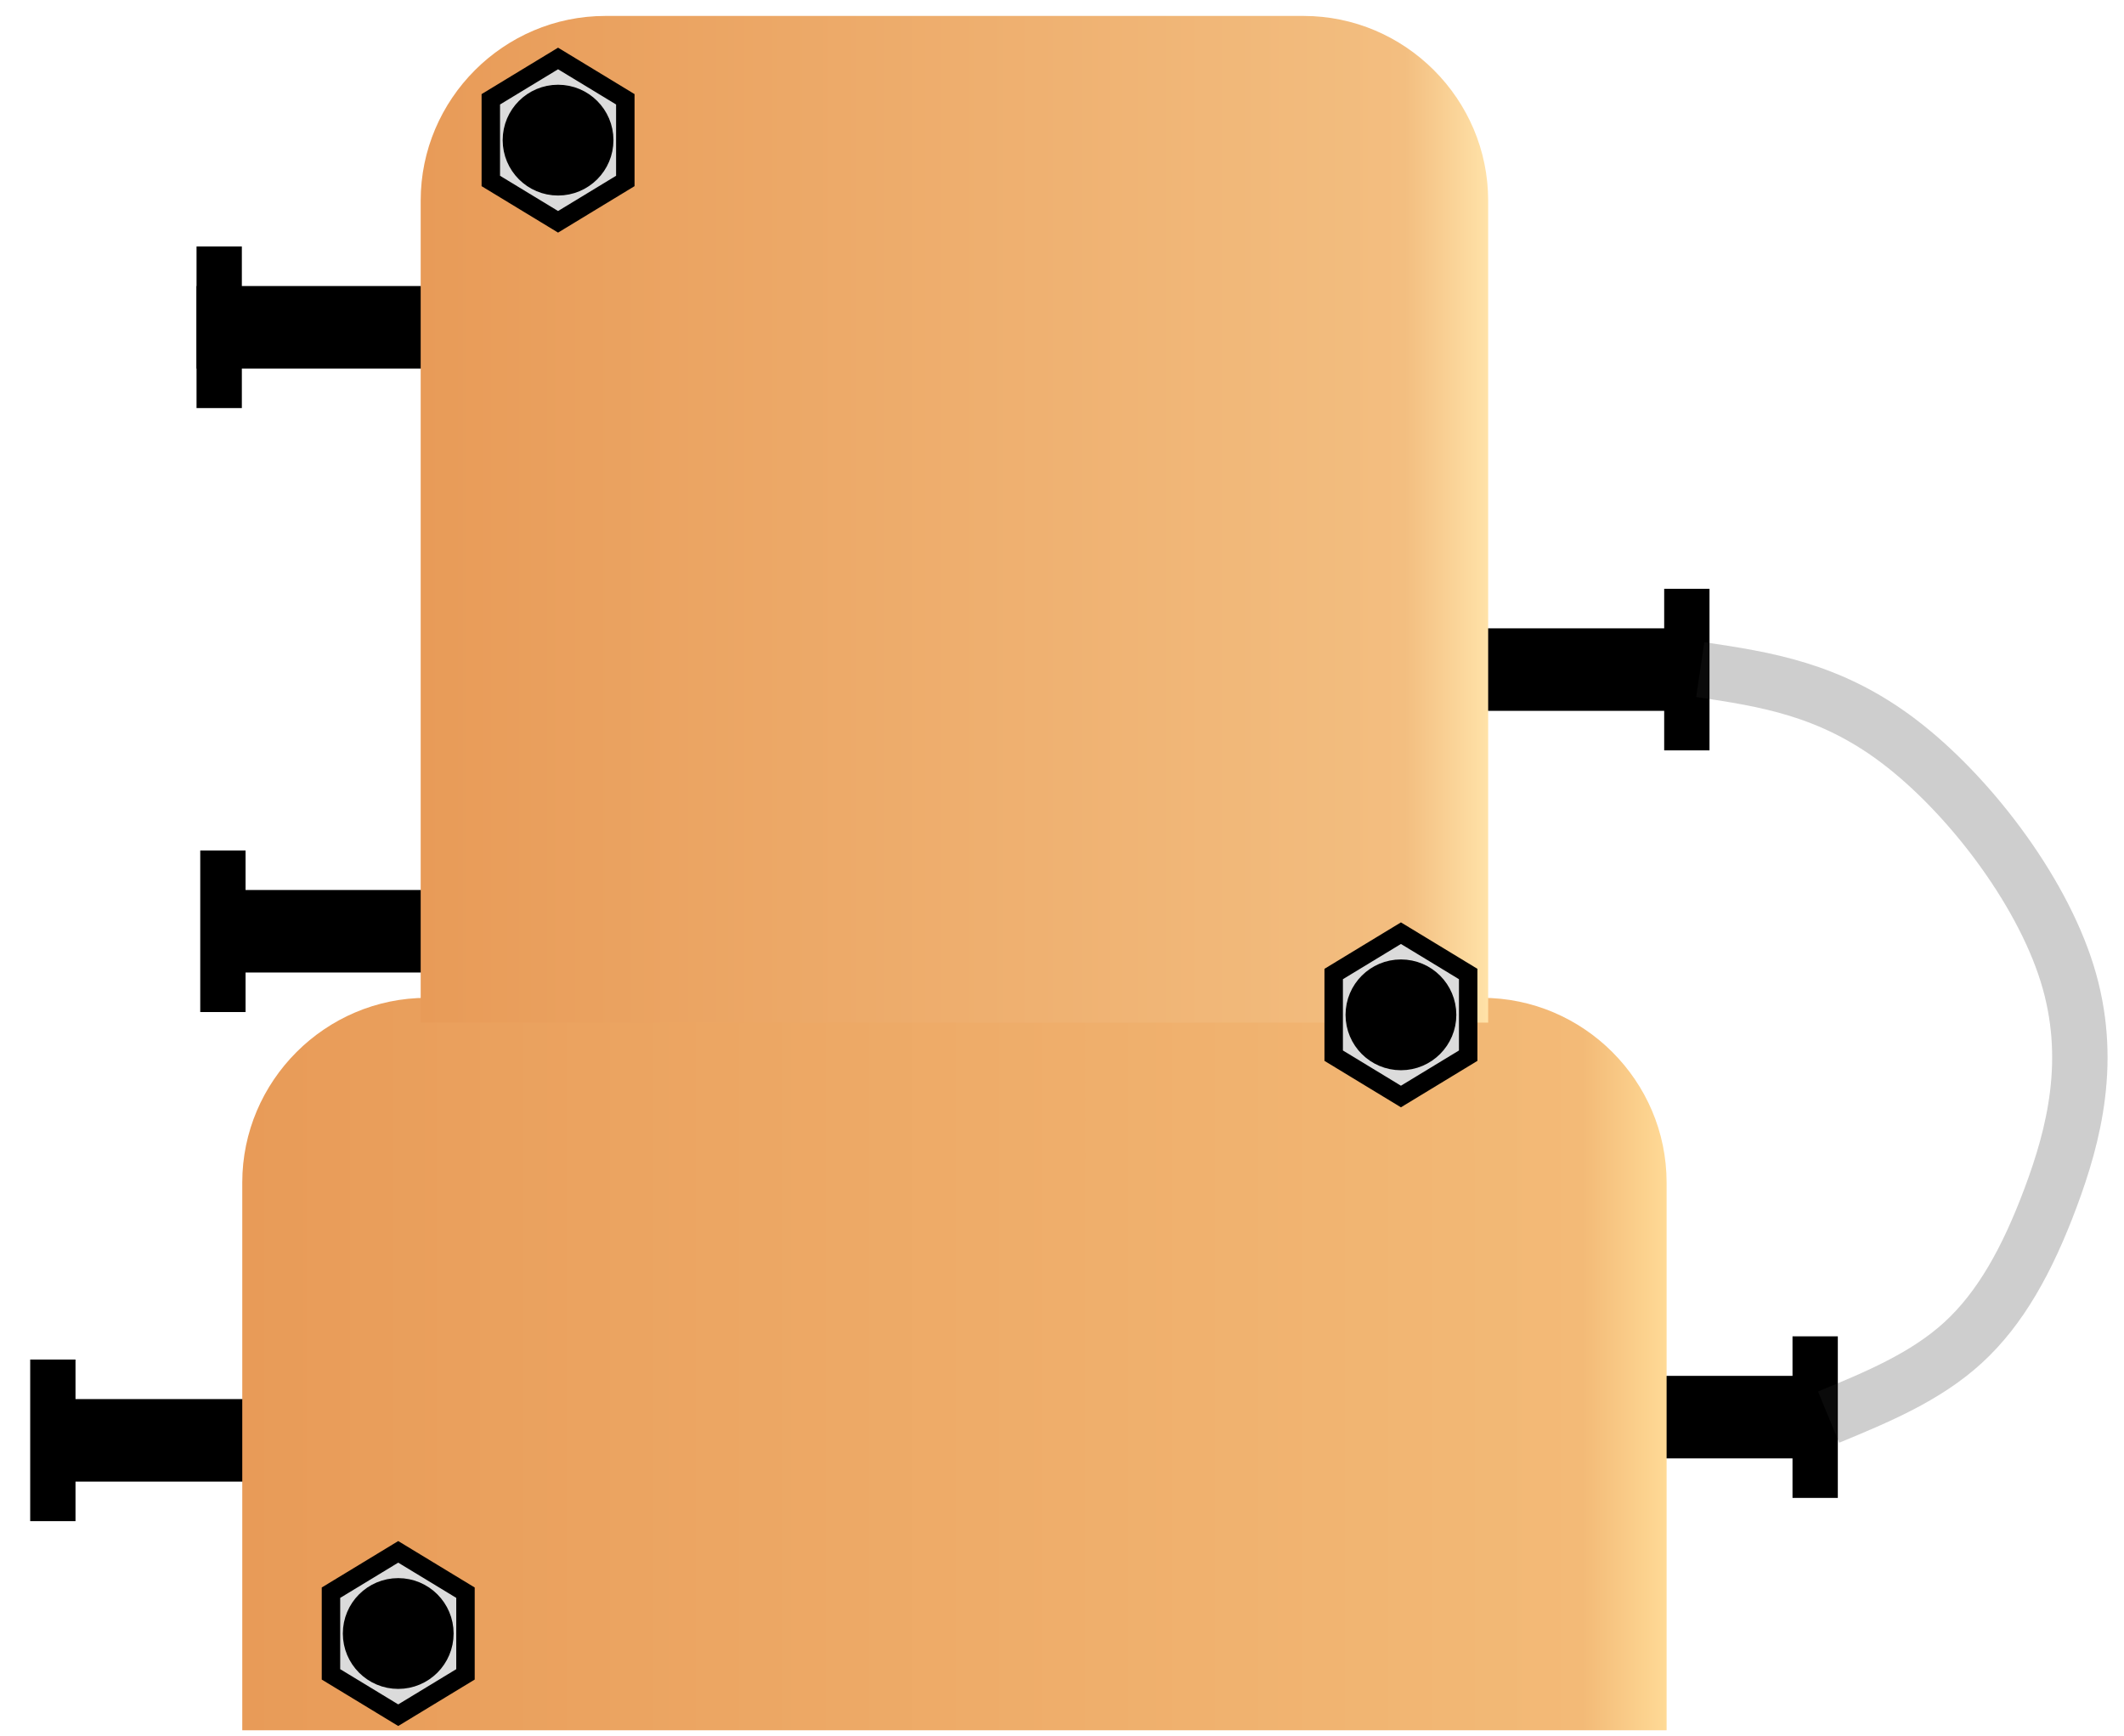
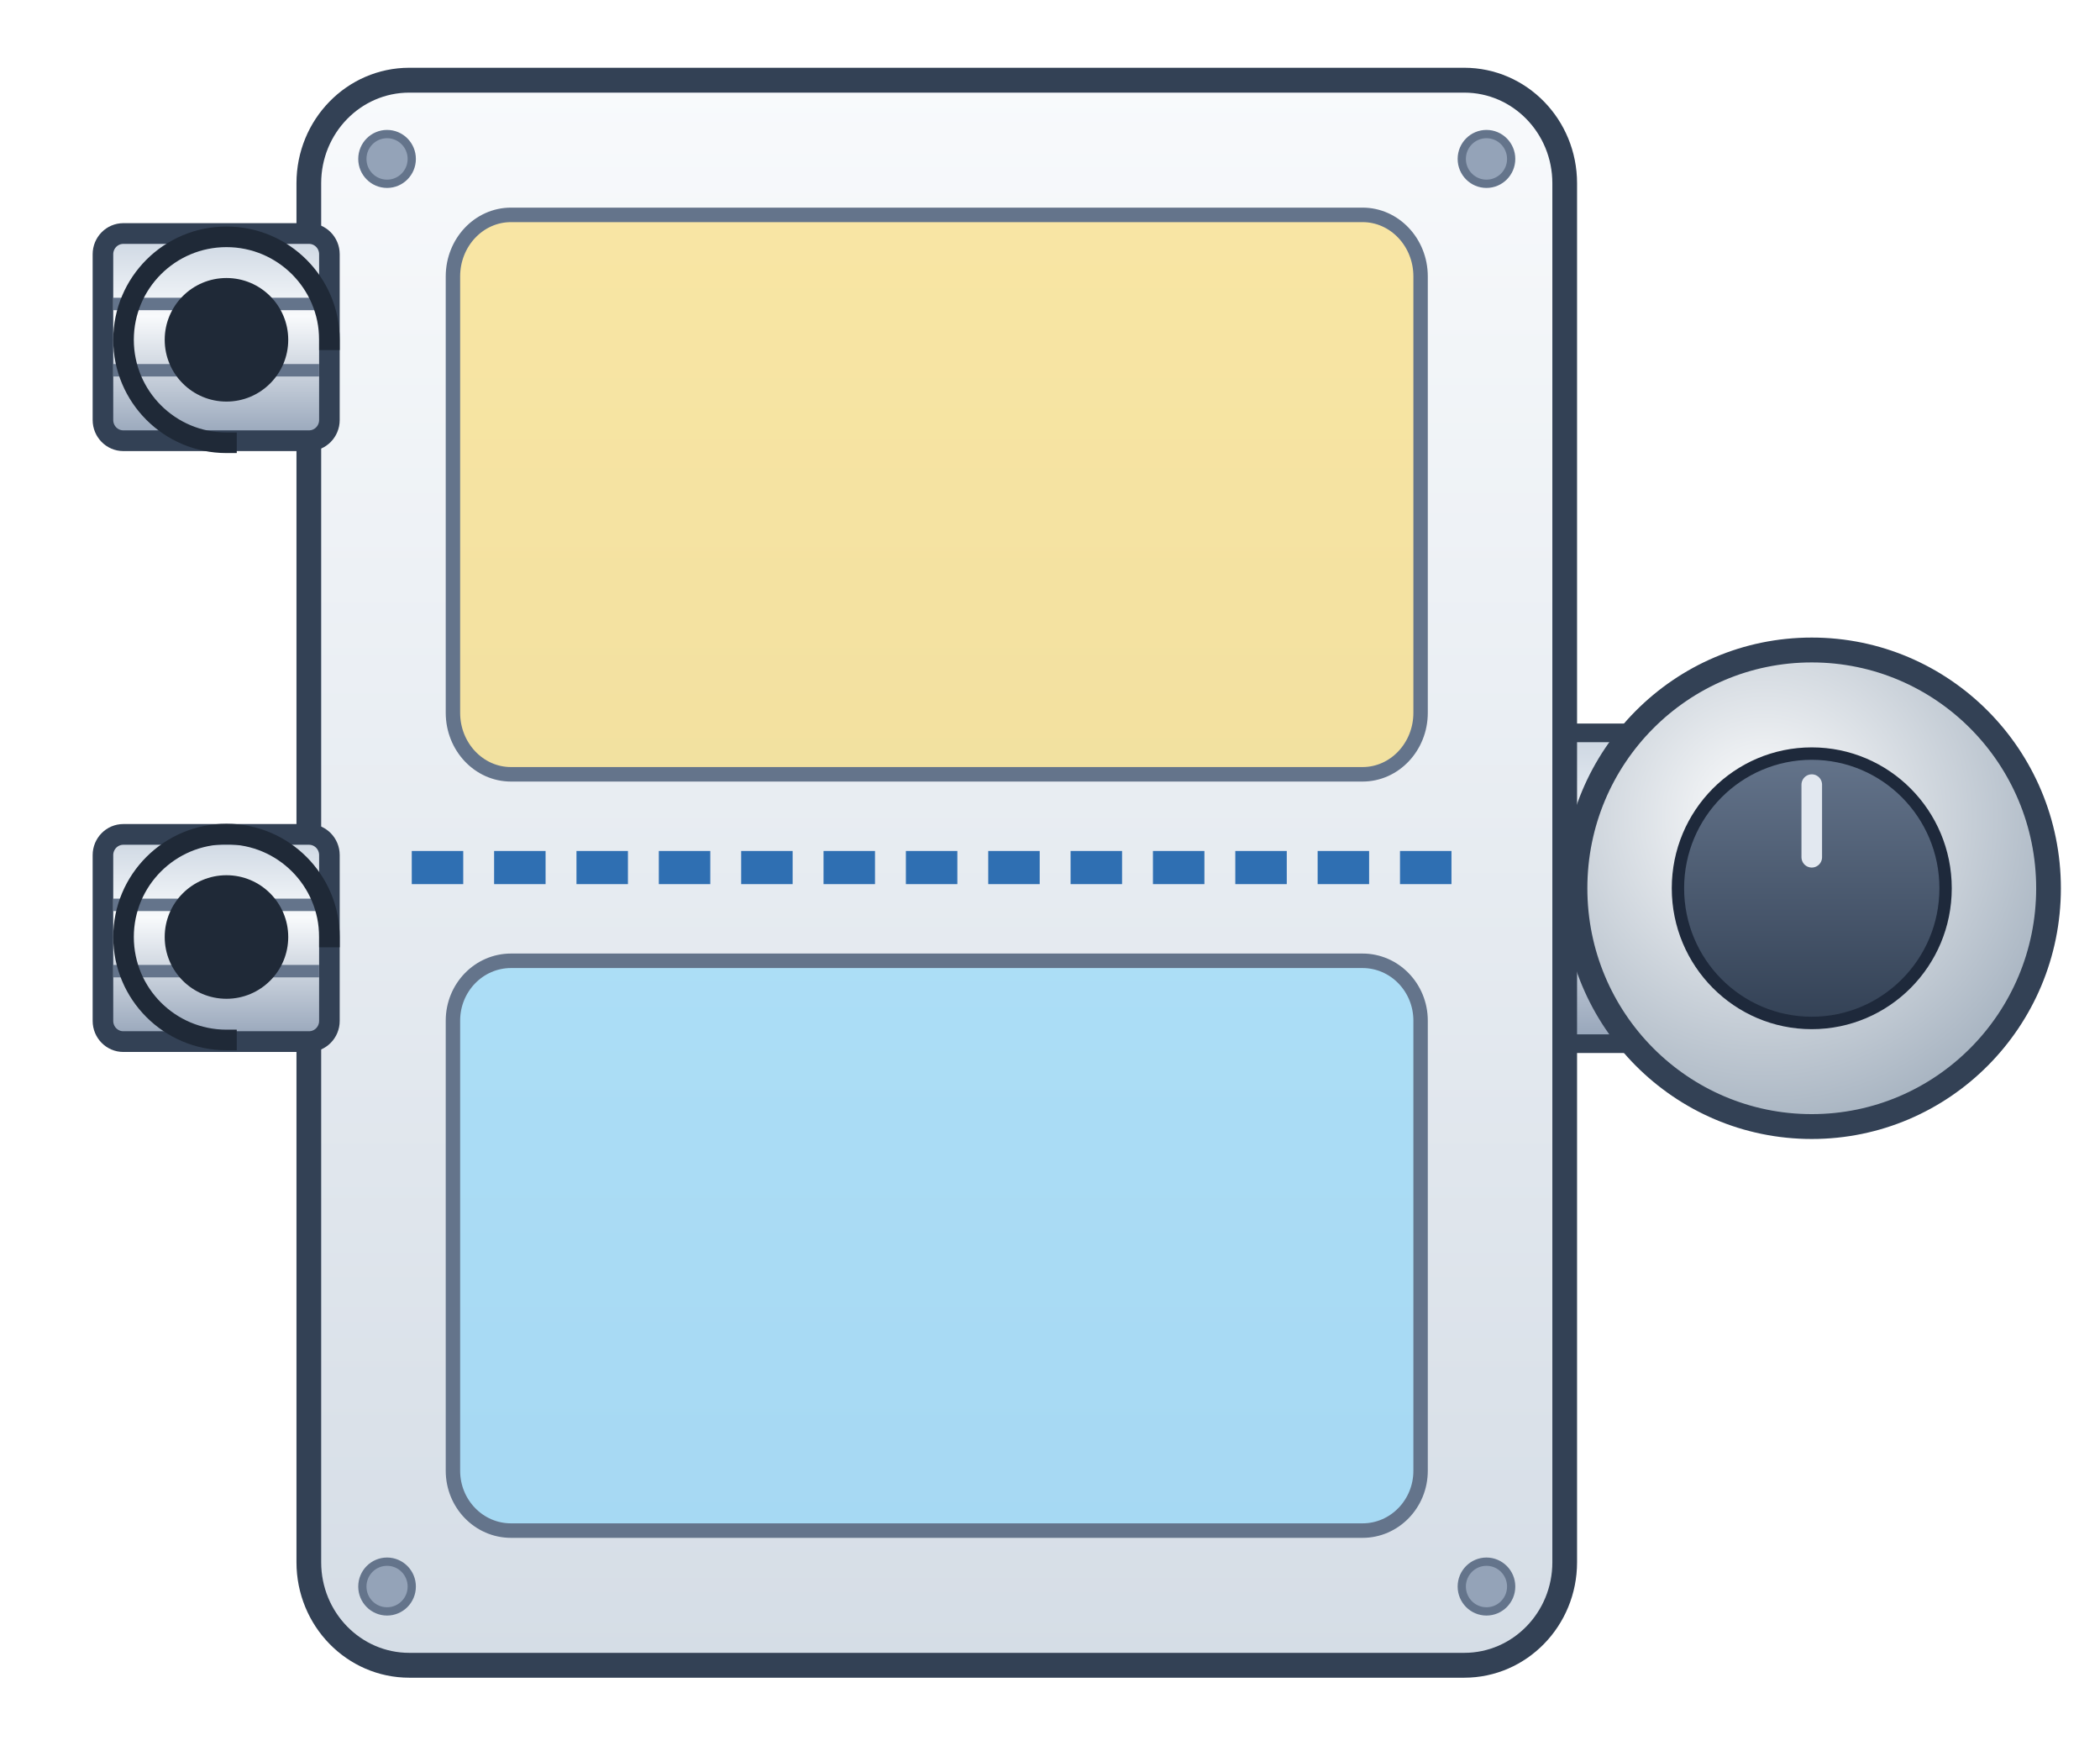
- <svg xmlns="http://www.w3.org/2000/svg" xml:space="preserve" width="1.198in" height="0.979in" version="1.1" style="shape-rendering:geometricPrecision; text-rendering:geometricPrecision; image-rendering:optimizeQuality; fill-rule:evenodd; clip-rule:evenodd" viewBox="0 0 1197.91 979.17">
+ <svg xmlns="http://www.w3.org/2000/svg" width="35.983mm" height="29.986mm" viewBox="0 0 102 84.243" version="1.2" baseProfile="tiny">
  <defs>
-     <style type="text/css">
-    
-     .str1 {stroke:#2E2D2D;stroke-width:31.25;stroke-miterlimit:2.613;stroke-opacity:0.231}
-     .str0 {stroke:black;stroke-width:10.41;stroke-miterlimit:2.613}
-     .fil4 {fill:none}
-     .fil0 {fill:black}
-     .fil3 {fill:#DBDBDB}
-     .fil2 {fill:url(#id0)}
-     .fil1 {fill:url(#id1)}
-    
-   </style>
-     <linearGradient id="id0" gradientUnits="userSpaceOnUse" x1="237.17" y1="292.89" x2="839.37" y2="292.89">
-       <stop offset="0" style="stop-opacity:1; stop-color:#E89B58" />
-       <stop offset="0.922" style="stop-opacity:1; stop-color:#F3BE80" />
-       <stop offset="1" style="stop-opacity:1; stop-color:#FFE2A8" />
+     <linearGradient gradientUnits="objectBoundingBox" x1="0" y1="0" x2="0" y2="1" id="gradient1">
+       <stop offset="0" stop-color="#cbd5e1" stop-opacity="1" />
+       <stop offset="0.4" stop-color="#f8fafc" stop-opacity="1" />
+       <stop offset="1" stop-color="#94a3b8" stop-opacity="1" />
    </linearGradient>
-     <linearGradient id="id1" gradientUnits="userSpaceOnUse" x1="136.51" y1="769.39" x2="940.02" y2="769.39">
-       <stop offset="0" style="stop-opacity:1; stop-color:#E89B58" />
-       <stop offset="0.941" style="stop-opacity:1; stop-color:#F3BA77" />
-       <stop offset="1" style="stop-opacity:1; stop-color:#FFDA96" />
+     <radialGradient gradientUnits="objectBoundingBox" cx="0.4" cy="0.35" r="0.7" fx="0.4" fy="0.35" id="gradient2">
+       <stop offset="0" stop-color="#ffffff" stop-opacity="1" />
+       <stop offset="1" stop-color="#a3b0be" stop-opacity="1" />
+     </radialGradient>
+     <linearGradient gradientUnits="objectBoundingBox" x1="0" y1="0" x2="0" y2="1" id="gradient3">
+       <stop offset="0" stop-color="#64748b" stop-opacity="1" />
+       <stop offset="1" stop-color="#334155" stop-opacity="1" />
+     </linearGradient>
+     <linearGradient gradientUnits="objectBoundingBox" x1="0" y1="0" x2="0" y2="1" id="gradient4">
+       <stop offset="0" stop-color="#f8fafc" stop-opacity="1" />
+       <stop offset="1" stop-color="#d5dde6" stop-opacity="1" />
+     </linearGradient>
+     <linearGradient gradientUnits="objectBoundingBox" x1="0" y1="0" x2="0" y2="1" id="gradient5">
+       <stop offset="0" stop-color="#cbd5e1" stop-opacity="1" />
+       <stop offset="0.4" stop-color="#f8fafc" stop-opacity="1" />
+       <stop offset="1" stop-color="#94a3b8" stop-opacity="1" />
+     </linearGradient>
+     <linearGradient gradientUnits="objectBoundingBox" x1="0" y1="0" x2="0" y2="1" id="gradient6">
+       <stop offset="0" stop-color="#cbd5e1" stop-opacity="1" />
+       <stop offset="0.4" stop-color="#f8fafc" stop-opacity="1" />
+       <stop offset="1" stop-color="#94a3b8" stop-opacity="1" />
    </linearGradient>
  </defs>
-   <g id="Layer_x0020_1">
-     <rect class="fil0 str0" x="902.6" y="781.25" width="121.24" height="36.13" />
-     <rect class="fil0 str0" x="830.21" y="359.61" width="121.24" height="36.13" />
-     <rect class="fil0 str0" x="29.67" y="794.35" width="121.24" height="36.13" />
-     <rect class="fil0 str0" x="125.6" y="507.2" width="121.24" height="36.13" />
-     <rect class="fil0 str0" x="115.93" y="166.54" width="121.24" height="36.13" />
-     <path class="fil1" d="M240.68 562.82l595.18 0c57.29,0 104.17,46.87 104.17,104.17l0 308.97 -803.51 0 0 -308.97c0,-57.29 46.87,-104.17 104.17,-104.17z" />
-     <path class="fil2" d="M341.33 8.99l393.87 0c57.29,0 104.17,46.87 104.17,104.17l0 463.63 -602.2 0 0 -463.63c0,-57.29 46.87,-104.17 104.17,-104.17z" />
-     <polygon class="fil3 str0" points="314.67,32.98 333.64,44.49 352.61,56.01 352.61,79.04 352.61,102.07 333.64,113.59 314.67,125.11 295.7,113.59 276.73,102.07 276.73,79.04 276.73,56.01 295.7,44.49 " />
-     <circle class="fil0 str0" cx="314.67" cy="79.04" r="26.04" />
-     <polygon class="fil3 str0" points="224.5,875.31 243.48,886.83 262.44,898.34 262.44,921.37 262.44,944.41 243.48,955.92 224.5,967.44 205.53,955.92 186.56,944.41 186.56,921.37 186.56,898.34 205.53,886.83 " />
-     <circle class="fil0 str0" cx="224.5" cy="921.37" r="26.04" />
-     <polygon class="fil3 str0" points="790.16,526.35 809.13,537.86 828.1,549.38 828.1,572.41 828.1,595.44 809.13,606.96 790.16,618.48 771.19,606.96 752.22,595.44 752.22,572.41 752.22,549.38 771.19,537.86 " />
-     <circle class="fil0 str0" cx="790.16" cy="572.41" r="26.04" />
-     <rect class="fil0 str0" x="115.93" y="144.24" width="15.15" height="80.73" />
-     <rect class="fil0 str0" x="118.02" y="484.9" width="15.15" height="80.73" />
-     <rect class="fil0 str0" x="22.09" y="772.05" width="15.15" height="80.73" />
-     <rect class="fil0 str0" x="943.87" y="337.31" width="15.15" height="80.73" />
-     <rect class="fil0 str0" x="1016.26" y="758.95" width="15.15" height="80.73" />
-     <path class="fil4 str1" d="M959.02 377.68c36.54,5.46 73.09,10.93 111.93,40.35 38.85,29.42 80,82.8 95.01,131 15.02,48.19 3.89,91.2 -9.27,126.42 -13.16,35.22 -28.36,62.65 -49.58,82 -21.22,19.35 -48.46,30.61 -75.7,41.87" />
+   <g fill="none" stroke="black" stroke-width="1" fill-rule="evenodd" stroke-linecap="square" stroke-linejoin="bevel">
+     <g fill="none" stroke="#000000" stroke-opacity="1" stroke-width="1" stroke-linecap="square" stroke-linejoin="bevel" transform="matrix(1,0,0,1,0,0)" font-family="MS Shell Dlg 2" font-size="8.25" font-weight="400" font-style="normal">
+ </g>
+     <g fill="none" stroke="#000000" stroke-opacity="1" stroke-width="1" stroke-linecap="square" stroke-linejoin="bevel" transform="matrix(1,0,0,1,0,0)" font-family="MS Shell Dlg 2" font-size="8.25" font-weight="400" font-style="normal">
+ </g>
+     <g fill="none" stroke="#000000" stroke-opacity="1" stroke-width="1" stroke-linecap="square" stroke-linejoin="bevel" transform="matrix(0.934579,0,0,0.934579,1,1)" font-family="MS Shell Dlg 2" font-size="8.25" font-weight="400" font-style="normal">
+ </g>
+     <g fill="url(#gradient1)" stroke="none" transform="matrix(1,0,0,1.00615,1,1)" font-family="MS Shell Dlg 2" font-size="8.25" font-weight="400" font-style="normal">
+       <rect x="73" y="34" width="8" height="15" />
+     </g>
+     <g fill="none" stroke="#334155" stroke-opacity="1" stroke-width="0.9" stroke-linecap="butt" stroke-linejoin="miter" stroke-miterlimit="4" transform="matrix(1,0,0,1.00615,1,1)" font-family="MS Shell Dlg 2" font-size="8.25" font-weight="400" font-style="normal">
+       <rect x="73" y="34" width="8" height="15" />
+     </g>
+     <g fill="url(#gradient2)" stroke="none" transform="matrix(1,0,0,1.00615,1,1)" font-family="MS Shell Dlg 2" font-size="8.25" font-weight="400" font-style="normal">
+       <circle cx="87" cy="41.5" r="11.5" />
+     </g>
+     <g fill="none" stroke="#334155" stroke-opacity="1" stroke-width="1.2" stroke-linecap="butt" stroke-linejoin="miter" stroke-miterlimit="4" transform="matrix(1,0,0,1.00615,1,1)" font-family="MS Shell Dlg 2" font-size="8.25" font-weight="400" font-style="normal">
+       <circle cx="87" cy="41.5" r="11.5" />
+     </g>
+     <g fill="url(#gradient3)" stroke="none" transform="matrix(1,0,0,1.00615,1,1)" font-family="MS Shell Dlg 2" font-size="8.25" font-weight="400" font-style="normal">
+       <circle cx="87" cy="41.5" r="6.5" />
+     </g>
+     <g fill="none" stroke="#1e293b" stroke-opacity="1" stroke-width="0.6" stroke-linecap="butt" stroke-linejoin="miter" stroke-miterlimit="4" transform="matrix(1,0,0,1.00615,1,1)" font-family="MS Shell Dlg 2" font-size="8.25" font-weight="400" font-style="normal">
+       <circle cx="87" cy="41.5" r="6.5" />
+     </g>
+     <g fill="#000000" fill-opacity="1" stroke="#e2e8f0" stroke-opacity="1" stroke-width="1" stroke-linecap="round" stroke-linejoin="miter" stroke-miterlimit="4" transform="matrix(1,0,0,1.00615,1,1)" font-family="MS Shell Dlg 2" font-size="8.25" font-weight="400" font-style="normal">
+       <polyline fill="none" vector-effect="none" points="87,36.5 87,40 " />
+     </g>
+     <g fill="url(#gradient4)" stroke="none" transform="matrix(1,0,0,1.00615,1,1)" font-family="MS Shell Dlg 2" font-size="8.25" font-weight="400" font-style="normal">
+       <path vector-effect="none" fill-rule="evenodd" d="M14,7.473 C14,4.726 16.185,2.5 18.88,2.5 L70.12,2.5 C72.815,2.5 75,4.726 75,7.473 L75,74.028 C75,76.774 72.815,79 70.12,79 L18.88,79 C16.185,79 14,76.774 14,74.028 L14,7.473" />
+     </g>
+     <g fill="none" stroke="#334155" stroke-opacity="1" stroke-width="1.2" stroke-linecap="butt" stroke-linejoin="miter" stroke-miterlimit="4" transform="matrix(1,0,0,1.00615,1,1)" font-family="MS Shell Dlg 2" font-size="8.25" font-weight="400" font-style="normal">
+       <path vector-effect="none" fill-rule="evenodd" d="M14,7.473 C14,4.726 16.185,2.5 18.88,2.5 L70.12,2.5 C72.815,2.5 75,4.726 75,7.473 L75,74.028 C75,76.774 72.815,79 70.12,79 L18.88,79 C16.185,79 14,76.774 14,74.028 L14,7.473" />
+     </g>
+     <g fill="#fcd34d" fill-opacity="1" stroke="none" transform="matrix(1,0,0,1.00615,1,1)" font-family="MS Shell Dlg 2" font-size="8.25" font-weight="400" font-style="normal" opacity="0.5">
+       <path vector-effect="none" fill-rule="evenodd" d="M21,11.97 C21,10.33 22.263,9 23.82,9 L65.18,9 C66.737,9 68,10.33 68,11.97 L68,33.03 C68,34.67 66.737,36 65.18,36 L23.82,36 C22.263,36 21,34.67 21,33.03 L21,11.97" />
+     </g>
+     <g fill="none" stroke="#64748b" stroke-opacity="1" stroke-width="0.7" stroke-linecap="butt" stroke-linejoin="miter" stroke-miterlimit="4" transform="matrix(1,0,0,1.00615,1,1)" font-family="MS Shell Dlg 2" font-size="8.25" font-weight="400" font-style="normal">
+       <path vector-effect="none" fill-rule="evenodd" d="M21,11.97 C21,10.33 22.263,9 23.82,9 L65.18,9 C66.737,9 68,10.33 68,11.97 L68,33.03 C68,34.67 66.737,36 65.18,36 L23.82,36 C22.263,36 21,34.67 21,33.03 L21,11.97" />
+     </g>
+     <g fill="#7dd3fc" fill-opacity="1" stroke="none" transform="matrix(1,0,0,1.00615,1,1)" font-family="MS Shell Dlg 2" font-size="8.25" font-weight="400" font-style="normal" opacity="0.55">
+       <path vector-effect="none" fill-rule="evenodd" d="M21,47.888 C21,46.293 22.263,45 23.82,45 L65.18,45 C66.737,45 68,46.293 68,47.888 L68,69.612 C68,71.207 66.737,72.5 65.18,72.5 L23.82,72.5 C22.263,72.5 21,71.207 21,69.612 L21,47.888" />
+     </g>
+     <g fill="none" stroke="#64748b" stroke-opacity="1" stroke-width="0.7" stroke-linecap="butt" stroke-linejoin="miter" stroke-miterlimit="4" transform="matrix(1,0,0,1.00615,1,1)" font-family="MS Shell Dlg 2" font-size="8.25" font-weight="400" font-style="normal">
+       <path vector-effect="none" fill-rule="evenodd" d="M21,47.888 C21,46.293 22.263,45 23.82,45 L65.18,45 C66.737,45 68,46.293 68,47.888 L68,69.612 C68,71.207 66.737,72.5 65.18,72.5 L23.82,72.5 C22.263,72.5 21,71.207 21,69.612 L21,47.888" />
+     </g>
+     <g fill="#000000" fill-opacity="1" stroke="#2f6fb2" stroke-opacity="1" stroke-dasharray="2.5,1.5" stroke-dashoffset="0" stroke-width="1.6" stroke-linecap="butt" stroke-linejoin="miter" stroke-miterlimit="4" transform="matrix(1,0,0,1.00615,1,1)" font-family="MS Shell Dlg 2" font-size="8.25" font-weight="400" font-style="normal">
+       <polyline fill="none" vector-effect="none" points="19,40.5 70,40.5 " />
+     </g>
+     <g fill="#94a3b8" fill-opacity="1" stroke="none" transform="matrix(1,0,0,1.00615,1,1)" font-family="MS Shell Dlg 2" font-size="8.25" font-weight="400" font-style="normal">
+       <circle cx="17.8" cy="6.3" r="1.2" />
+     </g>
+     <g fill="none" stroke="#64748b" stroke-opacity="1" stroke-width="0.4" stroke-linecap="butt" stroke-linejoin="miter" stroke-miterlimit="4" transform="matrix(1,0,0,1.00615,1,1)" font-family="MS Shell Dlg 2" font-size="8.25" font-weight="400" font-style="normal">
+       <circle cx="17.8" cy="6.3" r="1.2" />
+     </g>
+     <g fill="#94a3b8" fill-opacity="1" stroke="none" transform="matrix(1,0,0,1.00615,1,1)" font-family="MS Shell Dlg 2" font-size="8.25" font-weight="400" font-style="normal">
+       <circle cx="71.2" cy="6.3" r="1.2" />
+     </g>
+     <g fill="none" stroke="#64748b" stroke-opacity="1" stroke-width="0.4" stroke-linecap="butt" stroke-linejoin="miter" stroke-miterlimit="4" transform="matrix(1,0,0,1.00615,1,1)" font-family="MS Shell Dlg 2" font-size="8.25" font-weight="400" font-style="normal">
+       <circle cx="71.2" cy="6.3" r="1.2" />
+     </g>
+     <g fill="#94a3b8" fill-opacity="1" stroke="none" transform="matrix(1,0,0,1.00615,1,1)" font-family="MS Shell Dlg 2" font-size="8.25" font-weight="400" font-style="normal">
+       <circle cx="17.8" cy="75.2" r="1.2" />
+     </g>
+     <g fill="none" stroke="#64748b" stroke-opacity="1" stroke-width="0.4" stroke-linecap="butt" stroke-linejoin="miter" stroke-miterlimit="4" transform="matrix(1,0,0,1.00615,1,1)" font-family="MS Shell Dlg 2" font-size="8.25" font-weight="400" font-style="normal">
+       <circle cx="17.8" cy="75.2" r="1.2" />
+     </g>
+     <g fill="#94a3b8" fill-opacity="1" stroke="none" transform="matrix(1,0,0,1.00615,1,1)" font-family="MS Shell Dlg 2" font-size="8.25" font-weight="400" font-style="normal">
+       <circle cx="71.2" cy="75.2" r="1.2" />
+     </g>
+     <g fill="none" stroke="#64748b" stroke-opacity="1" stroke-width="0.4" stroke-linecap="butt" stroke-linejoin="miter" stroke-miterlimit="4" transform="matrix(1,0,0,1.00615,1,1)" font-family="MS Shell Dlg 2" font-size="8.25" font-weight="400" font-style="normal">
+       <circle cx="71.2" cy="75.2" r="1.2" />
+     </g>
+     <g fill="url(#gradient5)" stroke="none" transform="matrix(1,0,0,1.00615,1,1)" font-family="MS Shell Dlg 2" font-size="8.25" font-weight="400" font-style="normal">
+       <path vector-effect="none" fill-rule="evenodd" d="M4,10.9 C4,10.348 4.443,9.9 4.99,9.9 L14.01,9.9 C14.557,9.9 15,10.348 15,10.9 L15,18.9 C15,19.452 14.557,19.9 14.01,19.9 L4.99,19.9 C4.443,19.9 4,19.452 4,18.9 L4,10.9" />
+     </g>
+     <g fill="none" stroke="#334155" stroke-opacity="1" stroke-width="1" stroke-linecap="butt" stroke-linejoin="miter" stroke-miterlimit="4" transform="matrix(1,0,0,1.00615,1,1)" font-family="MS Shell Dlg 2" font-size="8.25" font-weight="400" font-style="normal">
+       <path vector-effect="none" fill-rule="evenodd" d="M4,10.9 C4,10.348 4.443,9.9 4.99,9.9 L14.01,9.9 C14.557,9.9 15,10.348 15,10.9 L15,18.9 C15,19.452 14.557,19.9 14.01,19.9 L4.99,19.9 C4.443,19.9 4,19.452 4,18.9 L4,10.9" />
+     </g>
+     <g fill="url(#gradient6)" stroke="none" transform="matrix(1,0,0,1.00615,1,1)" font-family="MS Shell Dlg 2" font-size="8.25" font-weight="400" font-style="normal">
+       <path vector-effect="none" fill-rule="evenodd" d="M4,39.9 C4,39.348 4.443,38.9 4.99,38.9 L14.01,38.9 C14.557,38.9 15,39.348 15,39.9 L15,47.9 C15,48.452 14.557,48.9 14.01,48.9 L4.99,48.9 C4.443,48.9 4,48.452 4,47.9 L4,39.9" />
+     </g>
+     <g fill="none" stroke="#334155" stroke-opacity="1" stroke-width="1" stroke-linecap="butt" stroke-linejoin="miter" stroke-miterlimit="4" transform="matrix(1,0,0,1.00615,1,1)" font-family="MS Shell Dlg 2" font-size="8.25" font-weight="400" font-style="normal">
+       <path vector-effect="none" fill-rule="evenodd" d="M4,39.9 C4,39.348 4.443,38.9 4.99,38.9 L14.01,38.9 C14.557,38.9 15,39.348 15,39.9 L15,47.9 C15,48.452 14.557,48.9 14.01,48.9 L4.99,48.9 C4.443,48.9 4,48.452 4,47.9 L4,39.9" />
+     </g>
+     <g fill="#000000" fill-opacity="1" stroke="#64748b" stroke-opacity="1" stroke-width="0.6" stroke-linecap="butt" stroke-linejoin="miter" stroke-miterlimit="4" transform="matrix(1,0,0,1.00615,1,1)" font-family="MS Shell Dlg 2" font-size="8.25" font-weight="400" font-style="normal">
+       <polyline fill="none" vector-effect="none" points="4.5,13.3 14.5,13.3 " />
+       <polyline fill="none" vector-effect="none" points="4.5,16.5 14.5,16.5 " />
+       <polyline fill="none" vector-effect="none" points="4.5,42.3 14.5,42.3 " />
+       <polyline fill="none" vector-effect="none" points="4.5,45.5 14.5,45.5 " />
+     </g>
+     <g fill="none" stroke="#000000" stroke-opacity="1" stroke-width="1" stroke-linecap="square" stroke-linejoin="bevel" transform="matrix(0.934579,0,0,0.934579,1,1)" font-family="MS Shell Dlg 2" font-size="8.25" font-weight="400" font-style="normal">
+ </g>
+     <g fill="none" stroke="#000000" stroke-opacity="1" stroke-width="1" stroke-linecap="square" stroke-linejoin="bevel" transform="matrix(1,0,0,1,0,0)" font-family="MS Shell Dlg 2" font-size="8.25" font-weight="400" font-style="normal">
+ </g>
+     <g fill="#1f2937" fill-opacity="1" stroke="#000000" stroke-opacity="0" stroke-width="1" stroke-linecap="square" stroke-linejoin="bevel" transform="matrix(1,0,0,1,11,16.1215)" font-family="MS Shell Dlg 2" font-size="8.25" font-weight="400" font-style="normal">
+       <circle cx="0" cy="0" r="3" />
+     </g>
+     <g fill="none" stroke="#1f2937" stroke-opacity="1" stroke-width="1" stroke-linecap="square" stroke-linejoin="bevel" transform="matrix(1,0,0,1,11,16.1215)" font-family="MS Shell Dlg 2" font-size="8.25" font-weight="400" font-style="normal">
+       <path vector-effect="none" fill-rule="evenodd" d="M5,0 C5,-2.761 2.761,-5 0,-5 C-2.761,-5 -5,-2.761 -5,0 C-5,2.761 -2.761,5 0,5 " />
+     </g>
+     <g fill="none" stroke="#000000" stroke-opacity="1" stroke-width="1" stroke-linecap="square" stroke-linejoin="bevel" transform="matrix(1,0,0,1,0,0)" font-family="MS Shell Dlg 2" font-size="8.25" font-weight="400" font-style="normal">
+ </g>
+     <g fill="#1f2937" fill-opacity="1" stroke="#000000" stroke-opacity="0" stroke-width="1" stroke-linecap="square" stroke-linejoin="bevel" transform="matrix(1,0,0,1,11,45.1215)" font-family="MS Shell Dlg 2" font-size="8.25" font-weight="400" font-style="normal">
+       <circle cx="0" cy="0" r="3" />
+     </g>
+     <g fill="none" stroke="#1f2937" stroke-opacity="1" stroke-width="1" stroke-linecap="square" stroke-linejoin="bevel" transform="matrix(1,0,0,1,11,45.1215)" font-family="MS Shell Dlg 2" font-size="8.25" font-weight="400" font-style="normal">
+       <path vector-effect="none" fill-rule="evenodd" d="M5,0 C5,-2.761 2.761,-5 0,-5 C-2.761,-5 -5,-2.761 -5,0 C-5,2.761 -2.761,5 0,5 " />
+     </g>
+     <g fill="none" stroke="#000000" stroke-opacity="1" stroke-width="1" stroke-linecap="square" stroke-linejoin="bevel" transform="matrix(1,0,0,1,0,0)" font-family="MS Shell Dlg 2" font-size="8.25" font-weight="400" font-style="normal">
+ </g>
  </g>
</svg>
